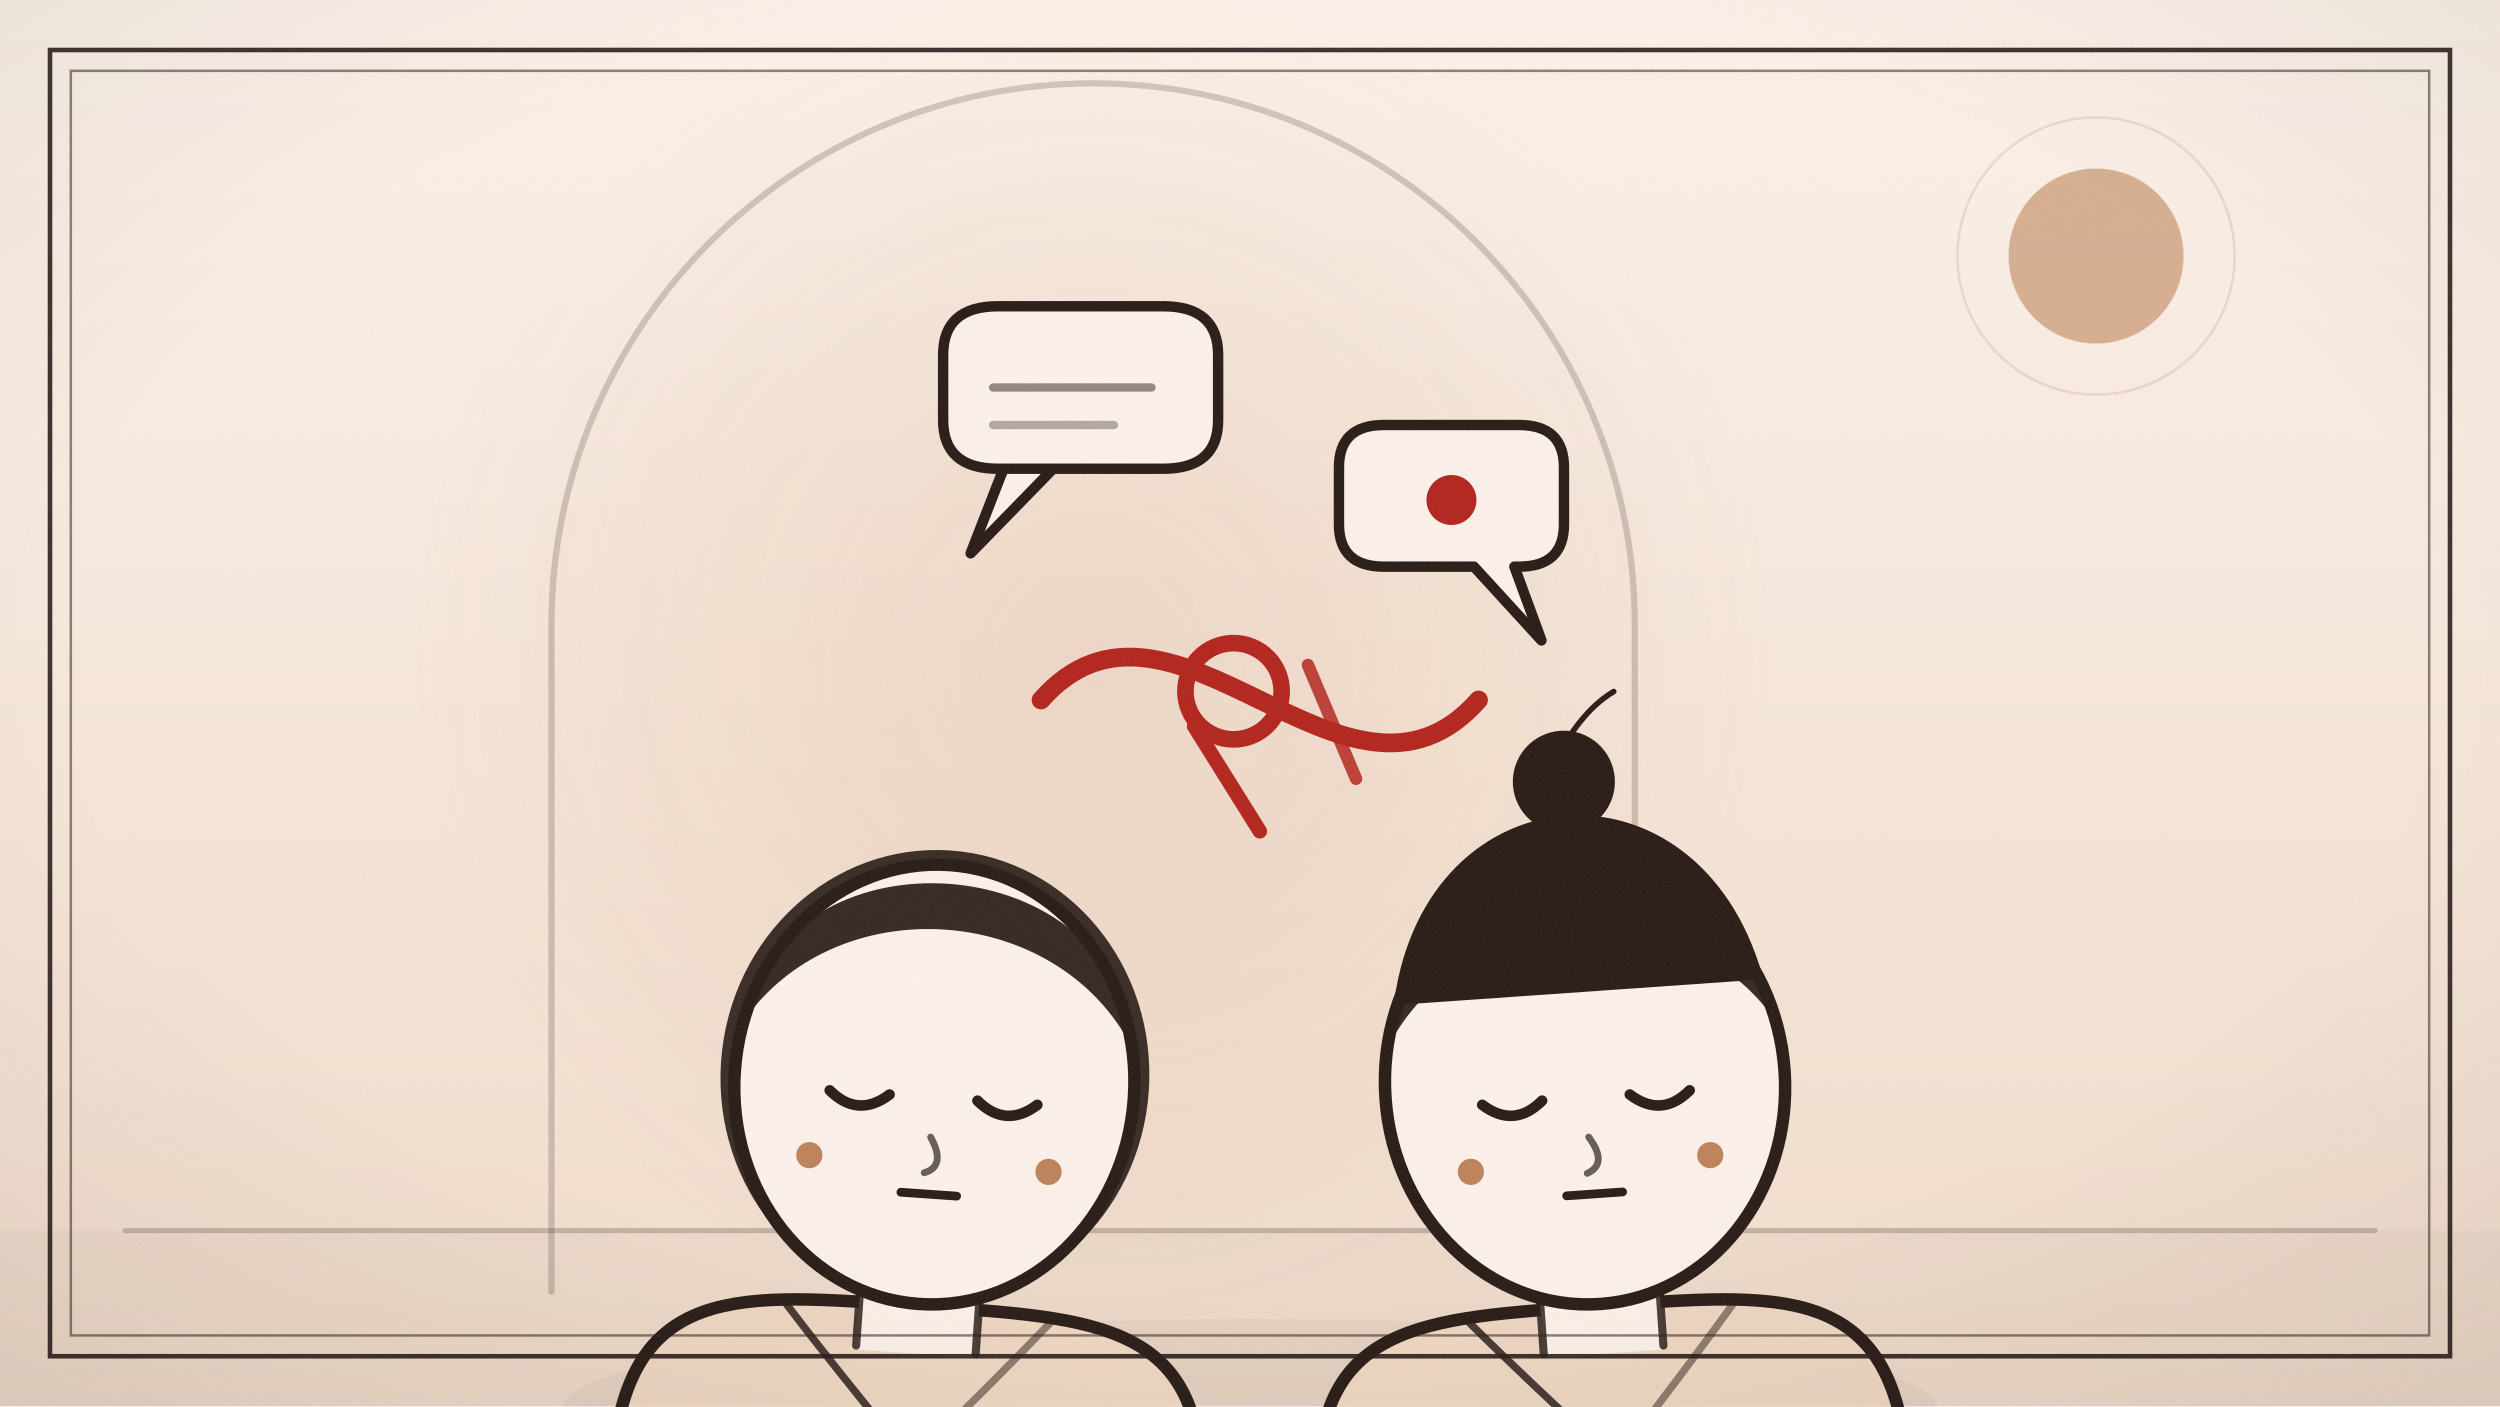
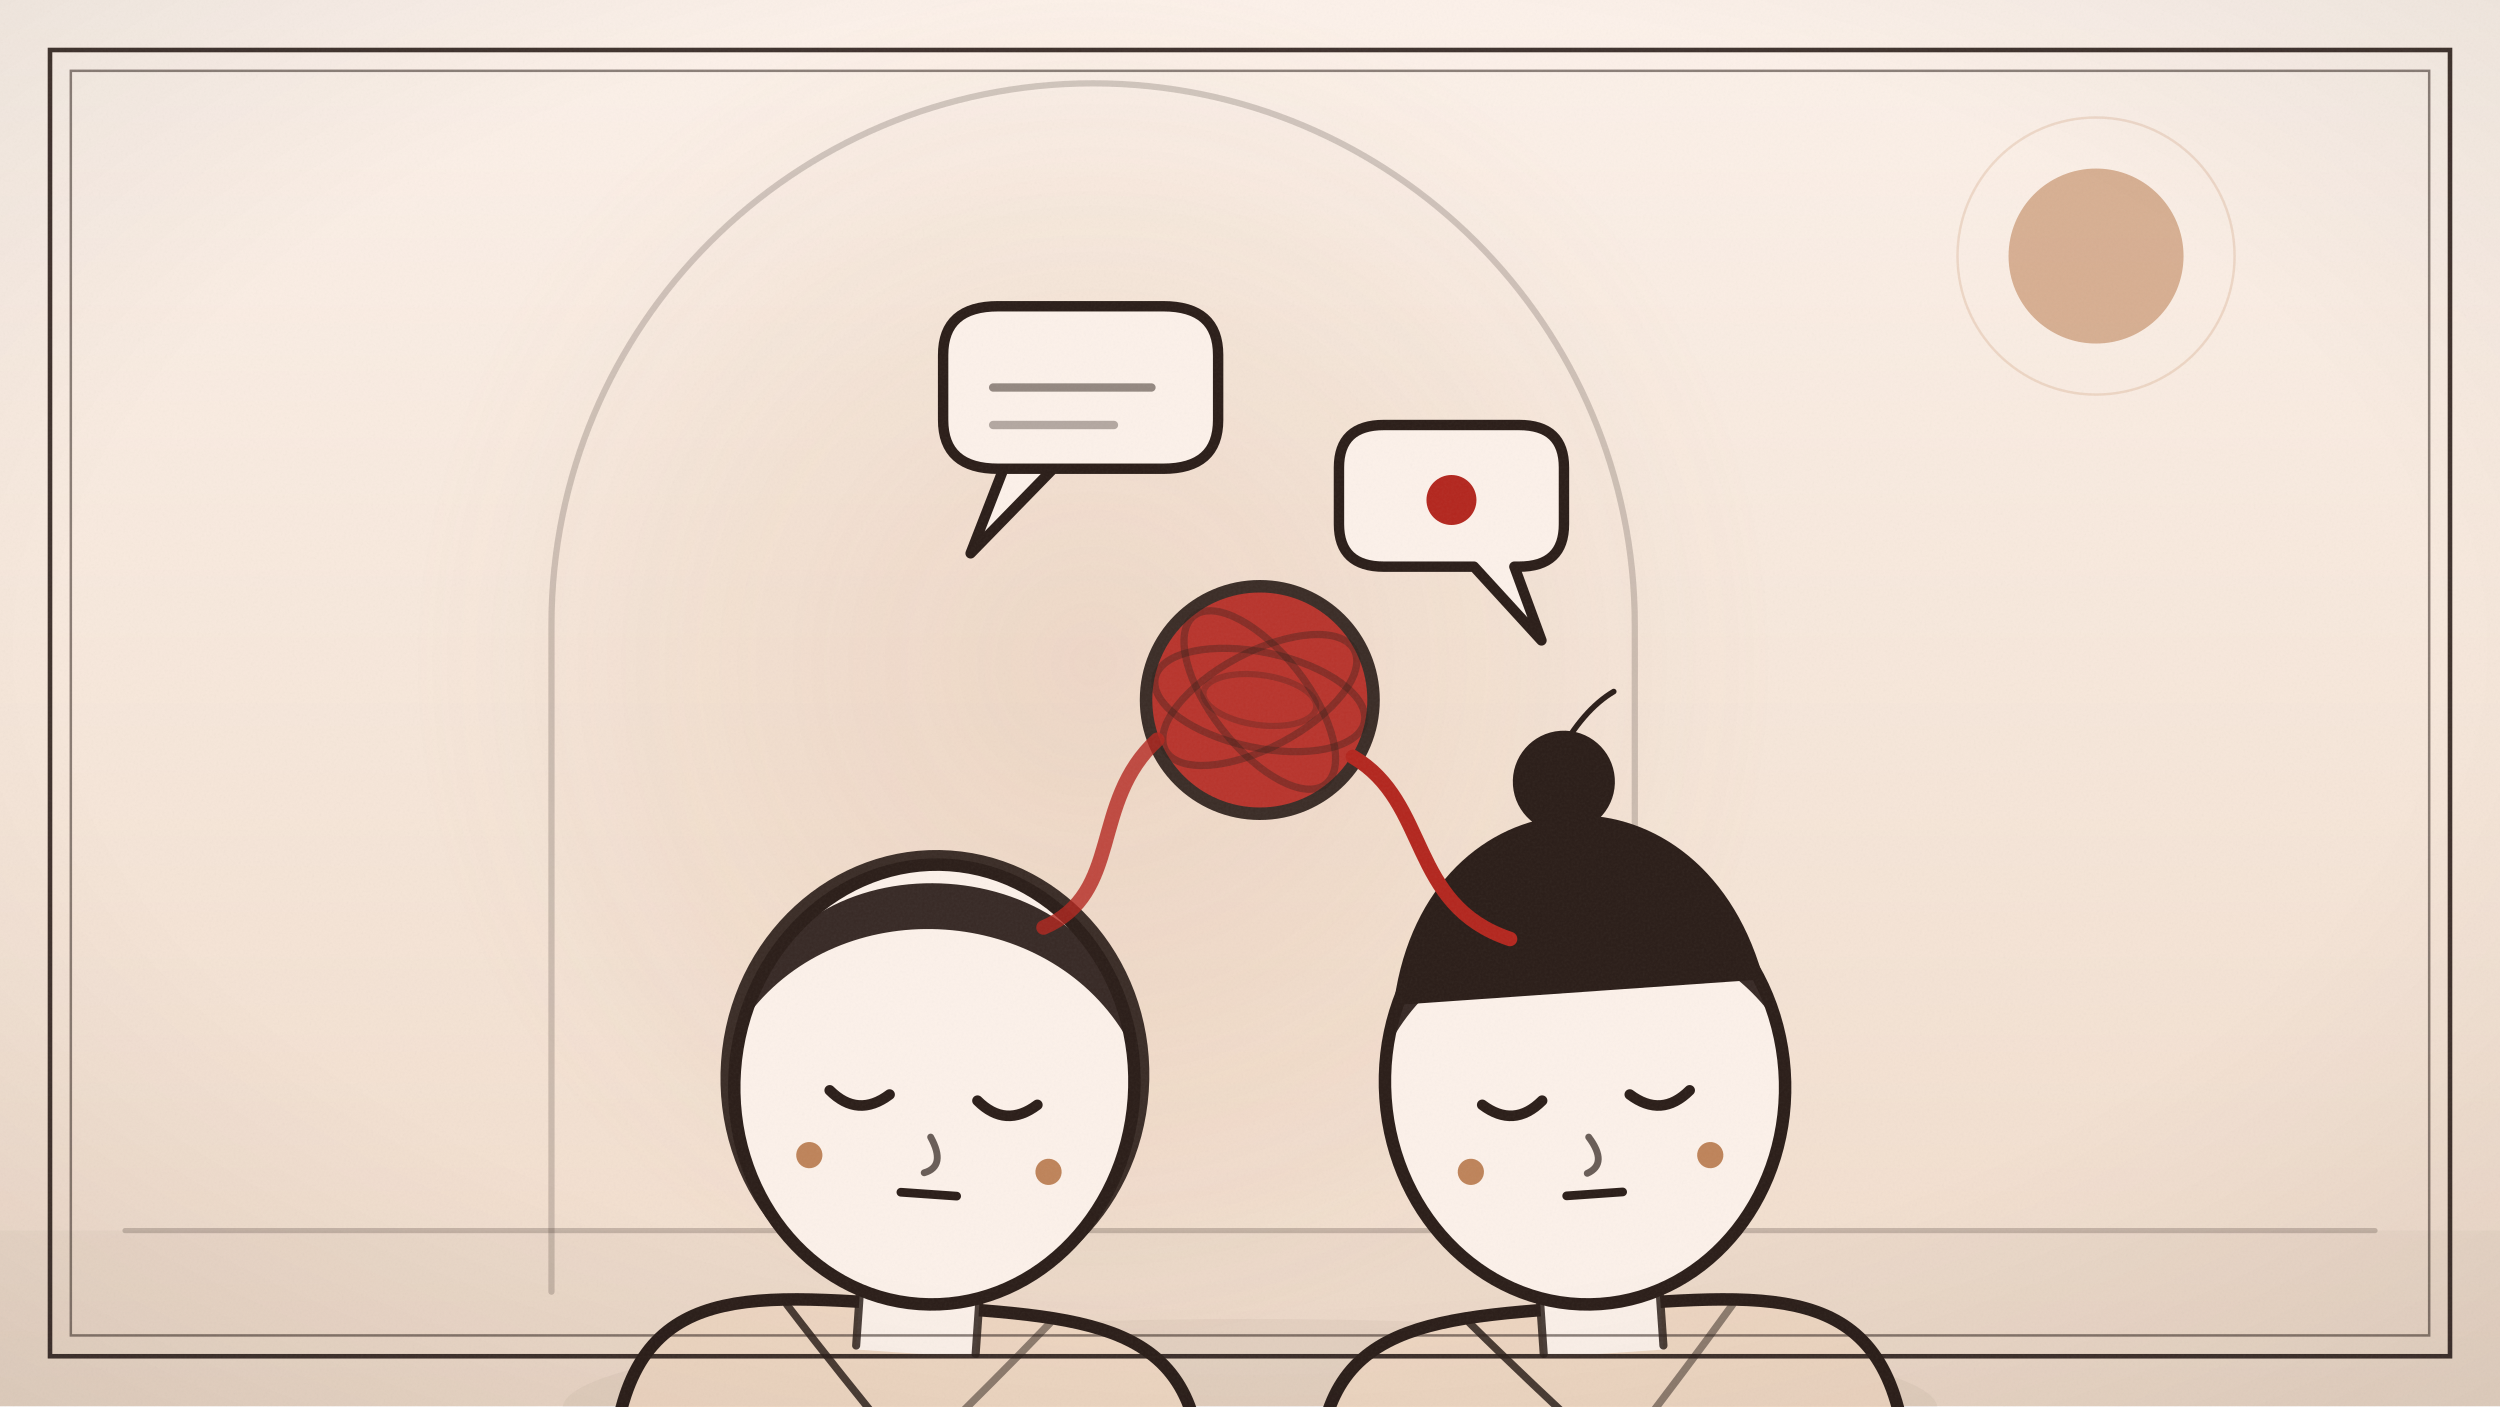
<svg xmlns="http://www.w3.org/2000/svg" viewBox="0 0 1200 675" width="1200" height="675" role="img" aria-label="정운타임즈 일러스트 · duo">
  <defs>
    <linearGradient id="paper22369" x1="0" y1="0" x2="0" y2="1">
      <stop offset="0" stop-color="#fcf1e9" />
      <stop offset="1" stop-color="#f1dccb" />
    </linearGradient>
    <radialGradient id="wash22369" cx="0.5" cy="0.5" r="0.5">
      <stop offset="0" stop-color="#b3703f" stop-opacity="0.16" />
      <stop offset="0.62" stop-color="#b3703f" stop-opacity="0.07" />
      <stop offset="1" stop-color="#b3703f" stop-opacity="0" />
    </radialGradient>
    <linearGradient id="fade22369" x1="0" y1="0" x2="0" y2="1">
      <stop offset="0" stop-color="#f1dccb" stop-opacity="0" />
      <stop offset="1" stop-color="#2a1d18" stop-opacity="0.10" />
    </linearGradient>
    <radialGradient id="vig22369" cx="0.5" cy="0.46" r="0.78">
      <stop offset="0.6" stop-color="#000" stop-opacity="0" />
      <stop offset="1" stop-color="#000" stop-opacity="0.08" />
    </radialGradient>
    <filter id="grain22369" x="0" y="0" width="100%" height="100%">
      <feTurbulence type="fractalNoise" baseFrequency="0.85" numOctaves="2" stitchTiles="stitch" />
      <feColorMatrix type="saturate" values="0" />
    </filter>
  </defs>
  <rect width="1200" height="675" fill="url(#paper22369)" />
  <circle cx="524.7" cy="318.2" r="324.5" fill="url(#wash22369)" opacity="0.85" />
  <path d="M 264.7 620 L 264.7 300 A 260 260 0 0 1 784.7 300 L 784.7 620" fill="none" stroke="#2a1d18" stroke-width="3" stroke-linecap="round" stroke-linejoin="round" opacity="0.2" />
  <line x1="60.0" y1="590.7" x2="1140.0" y2="590.7" stroke="#2a1d18" stroke-width="2.5" stroke-linecap="round" opacity="0.22" />
  <rect x="0.0" y="590.7" width="1200.0" height="84.3" rx="0.0" fill="#2a1d18" stroke="ink" stroke-width="6" opacity="0.03" />
  <circle cx="1006.1" cy="122.9" r="41.5" fill="#b3703f" stroke="#b3703f" stroke-width="1" opacity="0.5" />
  <circle cx="1006.1" cy="122.9" r="66.5" fill="none" stroke="#b3703f" stroke-width="1.2" opacity="0.18" />
  <ellipse cx="600.0" cy="676.0" rx="330.0" ry="42.9" fill="#2a1d18" stroke="none" stroke-width="0" opacity="0.045" />
  <g transform="rotate(4.0 435.1 712.0)">
    <ellipse cx="435.1" cy="516.2" rx="100.8" ry="106.6" fill="#2a1d18" stroke="#2a1d18" stroke-width="4.2" opacity="0.92" />
    <path d="M 293.6 716.0 C 293.6 623.7 348.8 626.6 435.1 626.6 C 521.5 626.6 576.7 623.7 576.7 716.0 Z" fill="#eed6c1" stroke="#2a1d18" stroke-width="6" stroke-linecap="round" stroke-linejoin="round" />
    <path d="M 371.8 630.4 C 414.0 678.4 439.0 701.4 442.8 712.0" fill="none" stroke="#2a1d18" stroke-width="3.6" stroke-linecap="round" stroke-linejoin="round" opacity="0.85" />
    <path d="M 498.5 630.4 C 460.1 676.5 435.1 701.4 431.3 712.0" fill="none" stroke="#2a1d18" stroke-width="3.6" stroke-linecap="round" stroke-linejoin="round" opacity="0.5" />
    <rect x="406.4" y="609.3" width="57.6" height="40.3" rx="0.0" fill="#fcf1e9" stroke="none" stroke-width="0" />
    <line x1="406.4" y1="611.2" x2="406.4" y2="647.7" stroke="#2a1d18" stroke-width="3.9" stroke-linecap="round" opacity="0.85" />
    <line x1="463.9" y1="611.2" x2="463.9" y2="647.7" stroke="#2a1d18" stroke-width="3.9" stroke-linecap="round" opacity="0.85" />
    <ellipse cx="435.1" cy="520.1" rx="96.0" ry="105.6" fill="#fcf1e9" stroke="#2a1d18" stroke-width="6" />
    <path d="M 344.9 488.4 C 364.1 403.9 506.2 403.9 525.4 488.4 C 483.1 429.3 387.2 429.3 344.9 488.4 Z" fill="#2a1d18" stroke="#2a1d18" stroke-width="3.0" stroke-linecap="round" stroke-linejoin="round" opacity="0.94" />
    <path d="M 385.2 526.4 q 14.4 12.5 28.8 0" fill="none" stroke="#2a1d18" stroke-width="5.1" stroke-linecap="round" stroke-linejoin="round" />
    <path d="M 456.3 526.4 q 14.4 12.5 28.8 0" fill="none" stroke="#2a1d18" stroke-width="5.1" stroke-linecap="round" stroke-linejoin="round" />
    <path d="M 435.1 545.4 q 8.6 13.4 -1.9 17.3" fill="none" stroke="#2a1d18" stroke-width="3.3" stroke-linecap="round" stroke-linejoin="round" opacity="0.7" />
    <line x1="422.7" y1="572.8" x2="449.5" y2="572.8" stroke="#2a1d18" stroke-width="4.2" stroke-linecap="round" />
    <circle cx="377.6" cy="558.1" r="5.8" fill="#b3703f" stroke="#b3703f" stroke-width="1" opacity="0.85" />
    <circle cx="492.7" cy="558.1" r="5.8" fill="#b3703f" stroke="#b3703f" stroke-width="1" opacity="0.85" />
  </g>
  <g transform="rotate(-4.0 774.2 712.0)">
    <path d="M 632.6 716.0 C 632.6 623.7 687.8 626.6 774.2 626.6 C 860.6 626.6 915.8 623.7 915.8 716.0 Z" fill="#eed6c1" stroke="#2a1d18" stroke-width="6" stroke-linecap="round" stroke-linejoin="round" />
    <path d="M 710.9 630.4 C 753.1 678.4 778.0 701.4 781.9 712.0" fill="none" stroke="#2a1d18" stroke-width="3.6" stroke-linecap="round" stroke-linejoin="round" opacity="0.85" />
    <path d="M 837.5 630.4 C 799.2 676.5 774.2 701.4 770.4 712.0" fill="none" stroke="#2a1d18" stroke-width="3.6" stroke-linecap="round" stroke-linejoin="round" opacity="0.5" />
    <rect x="745.4" y="609.3" width="57.6" height="40.3" rx="0.0" fill="#fcf1e9" stroke="none" stroke-width="0" />
    <line x1="745.4" y1="611.2" x2="745.4" y2="647.7" stroke="#2a1d18" stroke-width="3.9" stroke-linecap="round" opacity="0.85" />
    <line x1="803.0" y1="611.2" x2="803.0" y2="647.7" stroke="#2a1d18" stroke-width="3.9" stroke-linecap="round" opacity="0.85" />
    <ellipse cx="774.2" cy="520.1" rx="96.0" ry="105.6" fill="#fcf1e9" stroke="#2a1d18" stroke-width="6" />
    <path d="M 684.0 488.4 C 703.2 403.9 845.2 403.9 864.4 488.4 C 822.2 429.3 726.2 429.3 684.0 488.4 Z" fill="#2a1d18" stroke="#2a1d18" stroke-width="3.0" stroke-linecap="round" stroke-linejoin="round" opacity="0.94" />
    <path d="M 724.3 526.4 q 14.4 12.5 28.8 0" fill="none" stroke="#2a1d18" stroke-width="5.1" stroke-linecap="round" stroke-linejoin="round" />
    <path d="M 795.3 526.4 q 14.4 12.5 28.8 0" fill="none" stroke="#2a1d18" stroke-width="5.1" stroke-linecap="round" stroke-linejoin="round" />
    <path d="M 774.2 545.4 q 8.6 13.4 -1.9 17.3" fill="none" stroke="#2a1d18" stroke-width="3.3" stroke-linecap="round" stroke-linejoin="round" opacity="0.7" />
    <line x1="761.7" y1="572.8" x2="788.6" y2="572.8" stroke="#2a1d18" stroke-width="4.2" stroke-linecap="round" />
    <circle cx="716.6" cy="558.1" r="5.8" fill="#b3703f" stroke="#b3703f" stroke-width="1" opacity="0.85" />
    <circle cx="831.8" cy="558.1" r="5.8" fill="#b3703f" stroke="#b3703f" stroke-width="1" opacity="0.85" />
    <path d="M 687.8 473.6 C 710.9 365.9 837.5 365.9 860.6 473.6 Z" fill="#2a1d18" stroke="#2a1d18" stroke-width="4.2" stroke-linecap="round" stroke-linejoin="round" />
    <rect x="758.8" y="389.2" width="30.7" height="19.2" rx="0.0" fill="#2a1d18" stroke="#2a1d18" stroke-width="2.4" />
    <circle cx="774.2" cy="374.4" r="23.0" fill="#2a1d18" stroke="#2a1d18" stroke-width="3.0" />
    <path d="M 772.3 361.7 q 13.4 -21.1 28.8 -28.8" fill="none" stroke="#2a1d18" stroke-width="2.7" stroke-linecap="round" stroke-linejoin="round" />
  </g>
-   <path d="M 499.7 336.0 C 562.7 264.6 646.7 407.4 709.7 336.0" fill="none" stroke="#b3261e" stroke-width="9" stroke-linecap="round" stroke-linejoin="round" />
-   <circle cx="592.1" cy="331.8" r="23.1" fill="none" stroke="#b3261e" stroke-width="8" />
-   <path d="M 573.2 348.6 l 31.5 50.4" fill="none" stroke="#b3261e" stroke-width="7" stroke-linecap="round" stroke-linejoin="round" />
-   <path d="M 627.8 319.2 l 23.1 54.6" fill="none" stroke="#b3261e" stroke-width="6" stroke-linecap="round" stroke-linejoin="round" opacity="0.85" />
+   <circle cx="604.7" cy="336.0" r="54.6" fill="#b3261e" stroke="#2a1d18" stroke-width="6" opacity="0.92" />
+   <ellipse cx="604.7" cy="336.0" rx="51.3" ry="22.9" fill="none" stroke="#2a1d18" stroke-width="3.5" opacity="0.35" transform="rotate(-28 604.7 336.0)" />
+   <ellipse cx="604.7" cy="336.0" rx="51.3" ry="22.9" fill="none" stroke="#2a1d18" stroke-width="3.5" opacity="0.35" transform="rotate(12 604.7 336.0)" />
+   <ellipse cx="604.7" cy="336.0" rx="51.3" ry="22.9" fill="none" stroke="#2a1d18" stroke-width="3.5" opacity="0.35" transform="rotate(52 604.7 336.0)" />
+   <ellipse cx="604.7" cy="336.0" rx="27.3" ry="12.0" fill="none" stroke="#2a1d18" stroke-width="3" opacity="0.25" transform="rotate(8 604.7 336.0)" />
+   <path d="M 649.4 363.3 C 686.6 385.1 675.7 434.3 724.8 450.7" fill="none" stroke="#b3261e" stroke-width="7" stroke-linecap="round" stroke-linejoin="round" />
+   <path d="M 555.5 355.1 C 522.8 385.1 539.2 428.8 500.9 445.2" fill="none" stroke="#b3261e" stroke-width="7" stroke-linecap="round" stroke-linejoin="round" opacity="0.8" />
  <path d="M 479.1 147.0 L 558.3 147.0 Q 584.7 147.0 584.7 170.4 L 584.7 201.6 Q 584.7 225.0 558.3 225.0 L 481.7 225.0 L 465.9 265.6 L 505.5 225.0 L 479.1 225.0 Q 452.7 225.0 452.7 201.6 L 452.7 170.4 Q 452.7 147.0 479.1 147.0 Z" fill="#fcf1e9" stroke="#2a1d18" stroke-width="5" stroke-linecap="round" stroke-linejoin="round" />
  <line x1="476.7" y1="186.0" x2="552.7" y2="186.0" stroke="#2a1d18" stroke-width="4" stroke-linecap="round" opacity="0.5" />
  <line x1="476.7" y1="204.0" x2="534.7" y2="204.0" stroke="#2a1d18" stroke-width="4" stroke-linecap="round" opacity="0.35" />
  <path d="M 664.3 204.0 L 729.1 204.0 Q 750.7 204.0 750.7 224.4 L 750.7 251.6 Q 750.7 272.0 729.1 272.0 L 726.9 272.0 L 739.9 307.4 L 707.5 272.0 L 664.3 272.0 Q 642.7 272.0 642.7 251.6 L 642.7 224.4 Q 642.7 204.0 664.3 204.0 Z" fill="#fcf1e9" stroke="#2a1d18" stroke-width="5" stroke-linecap="round" stroke-linejoin="round" />
  <circle cx="696.7" cy="240.0" r="11.0" fill="#b3261e" stroke="#b3261e" stroke-width="2" />
  <rect x="24.0" y="24.0" width="1152.0" height="627.0" rx="0.0" fill="none" stroke="#2a1d18" stroke-width="2.2" opacity="0.9" />
  <rect x="34.0" y="34.0" width="1132.0" height="607.0" rx="0.0" fill="none" stroke="#2a1d18" stroke-width="1.2" opacity="0.54" />
  <rect width="1200" height="675" fill="url(#vig22369)" />
  <rect width="1200" height="675" filter="url(#grain22369)" opacity="0.055" />
</svg>
